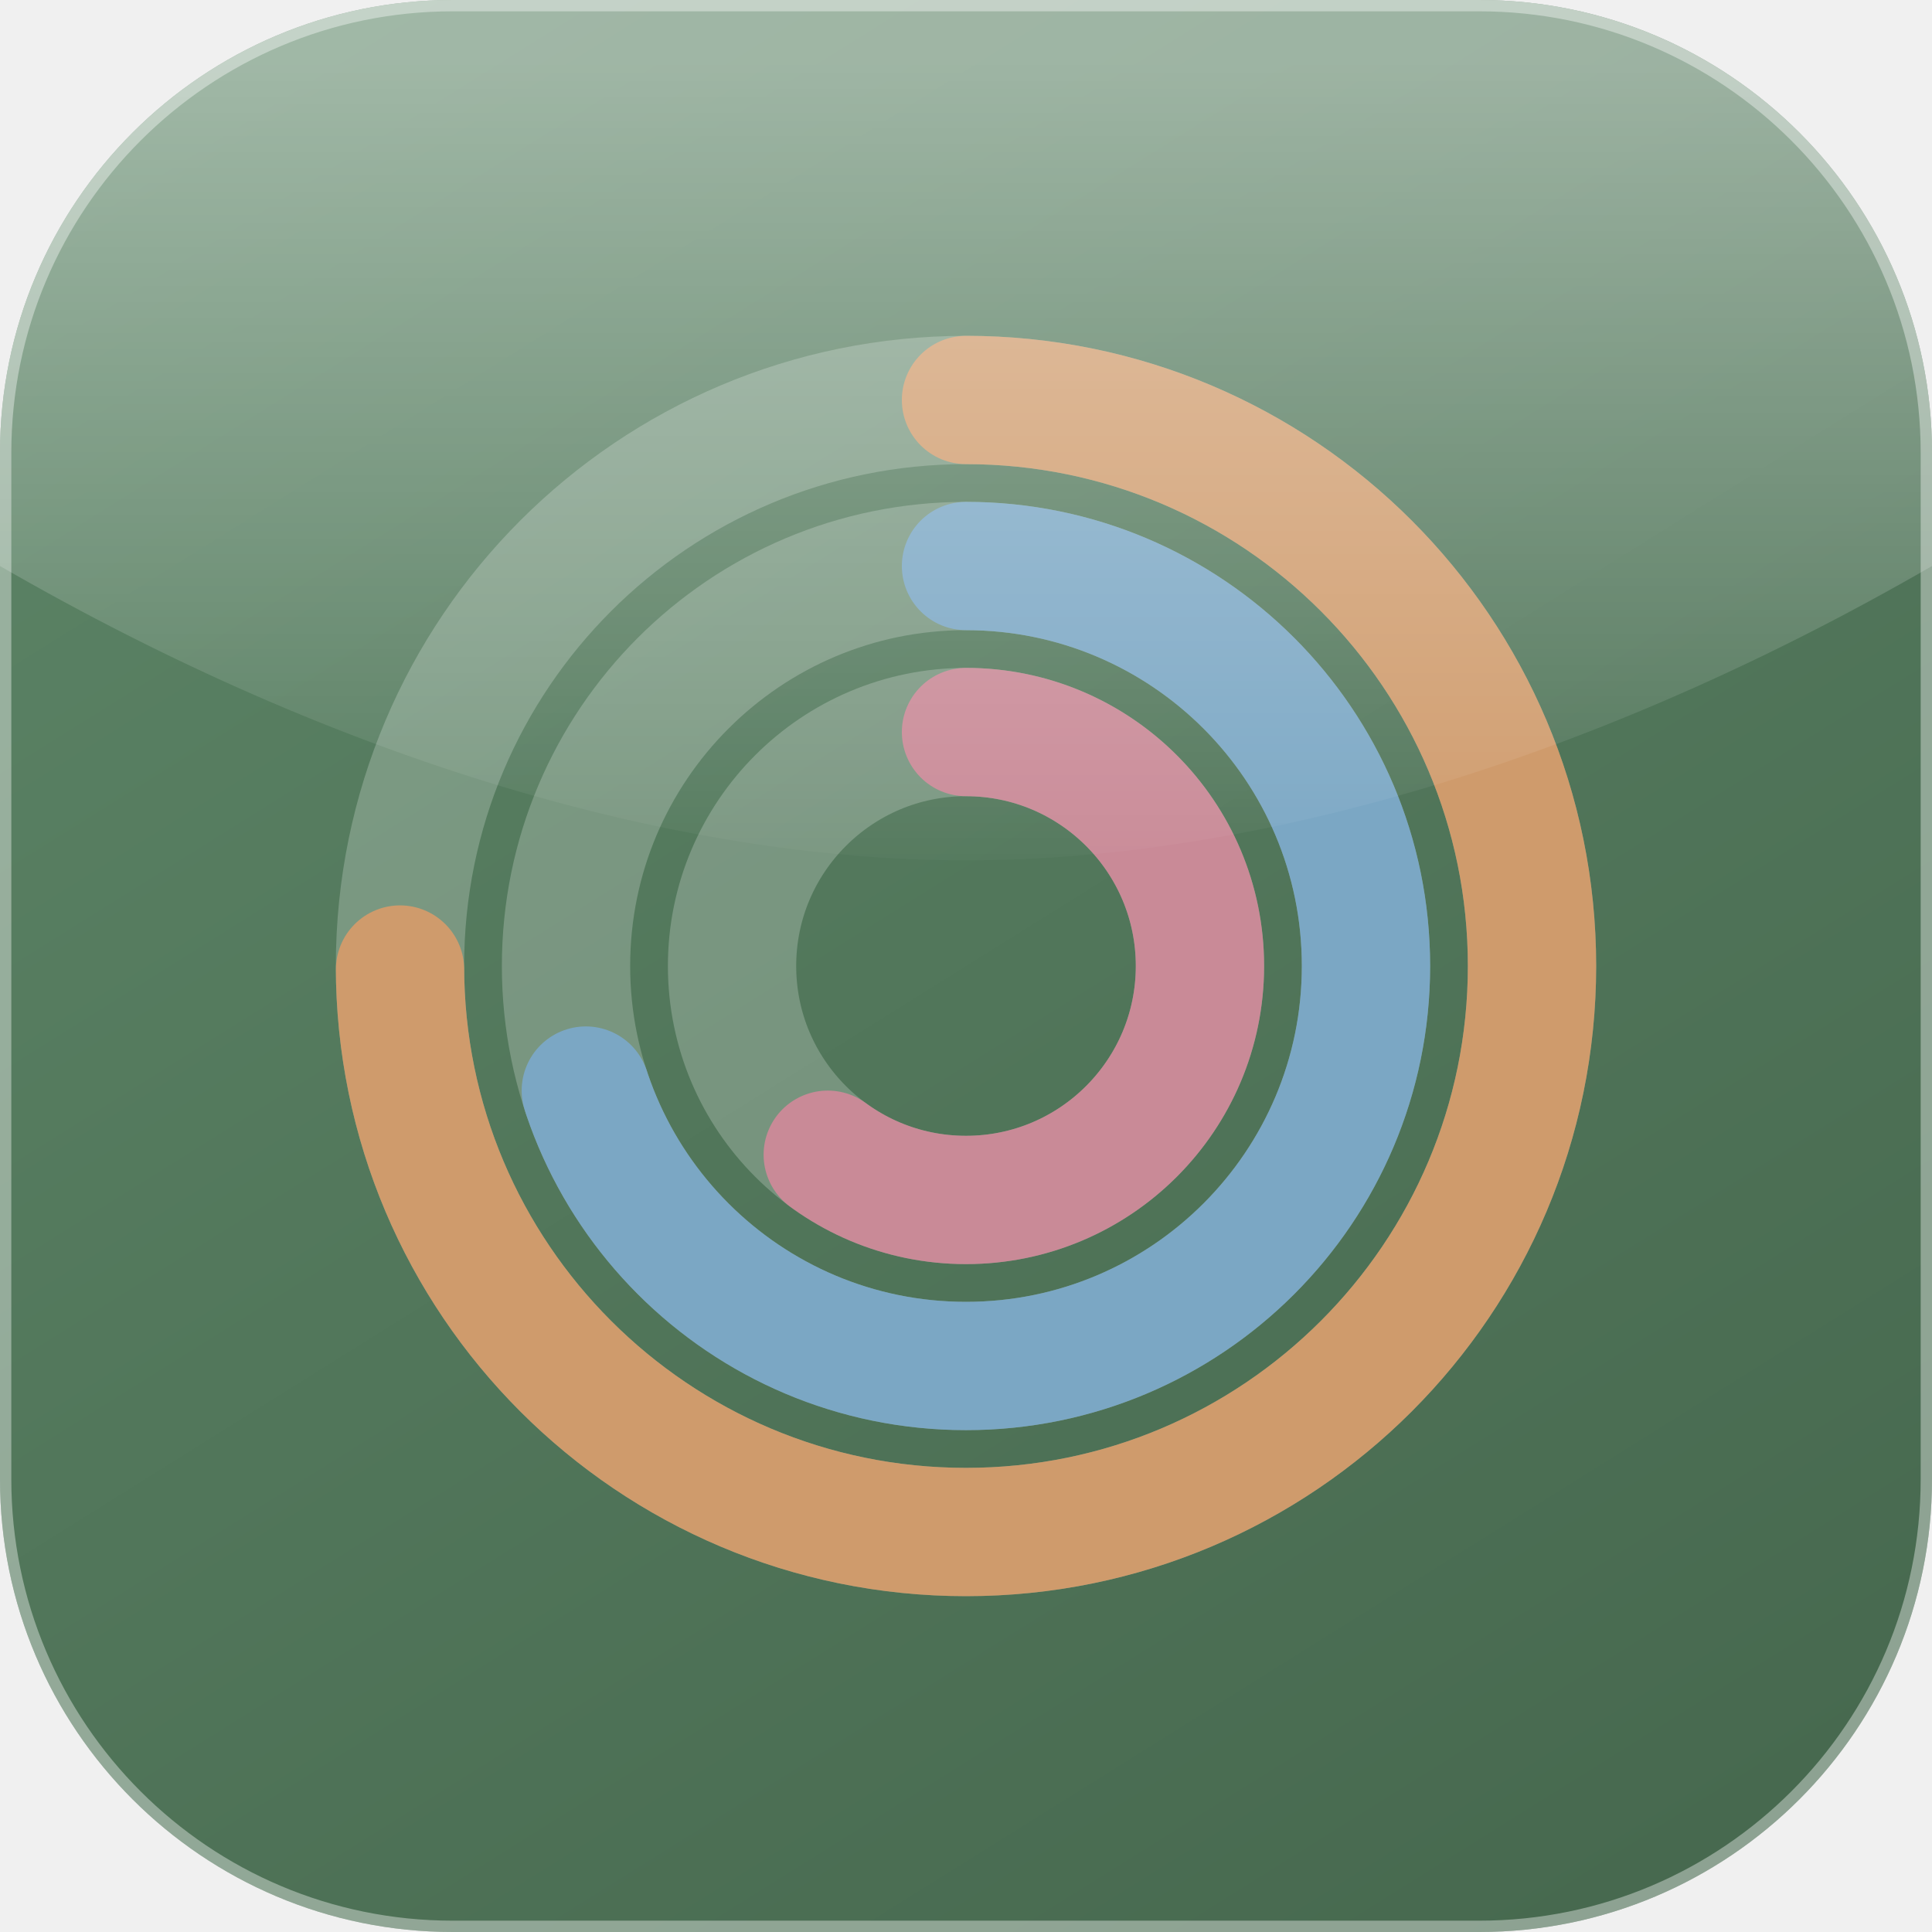
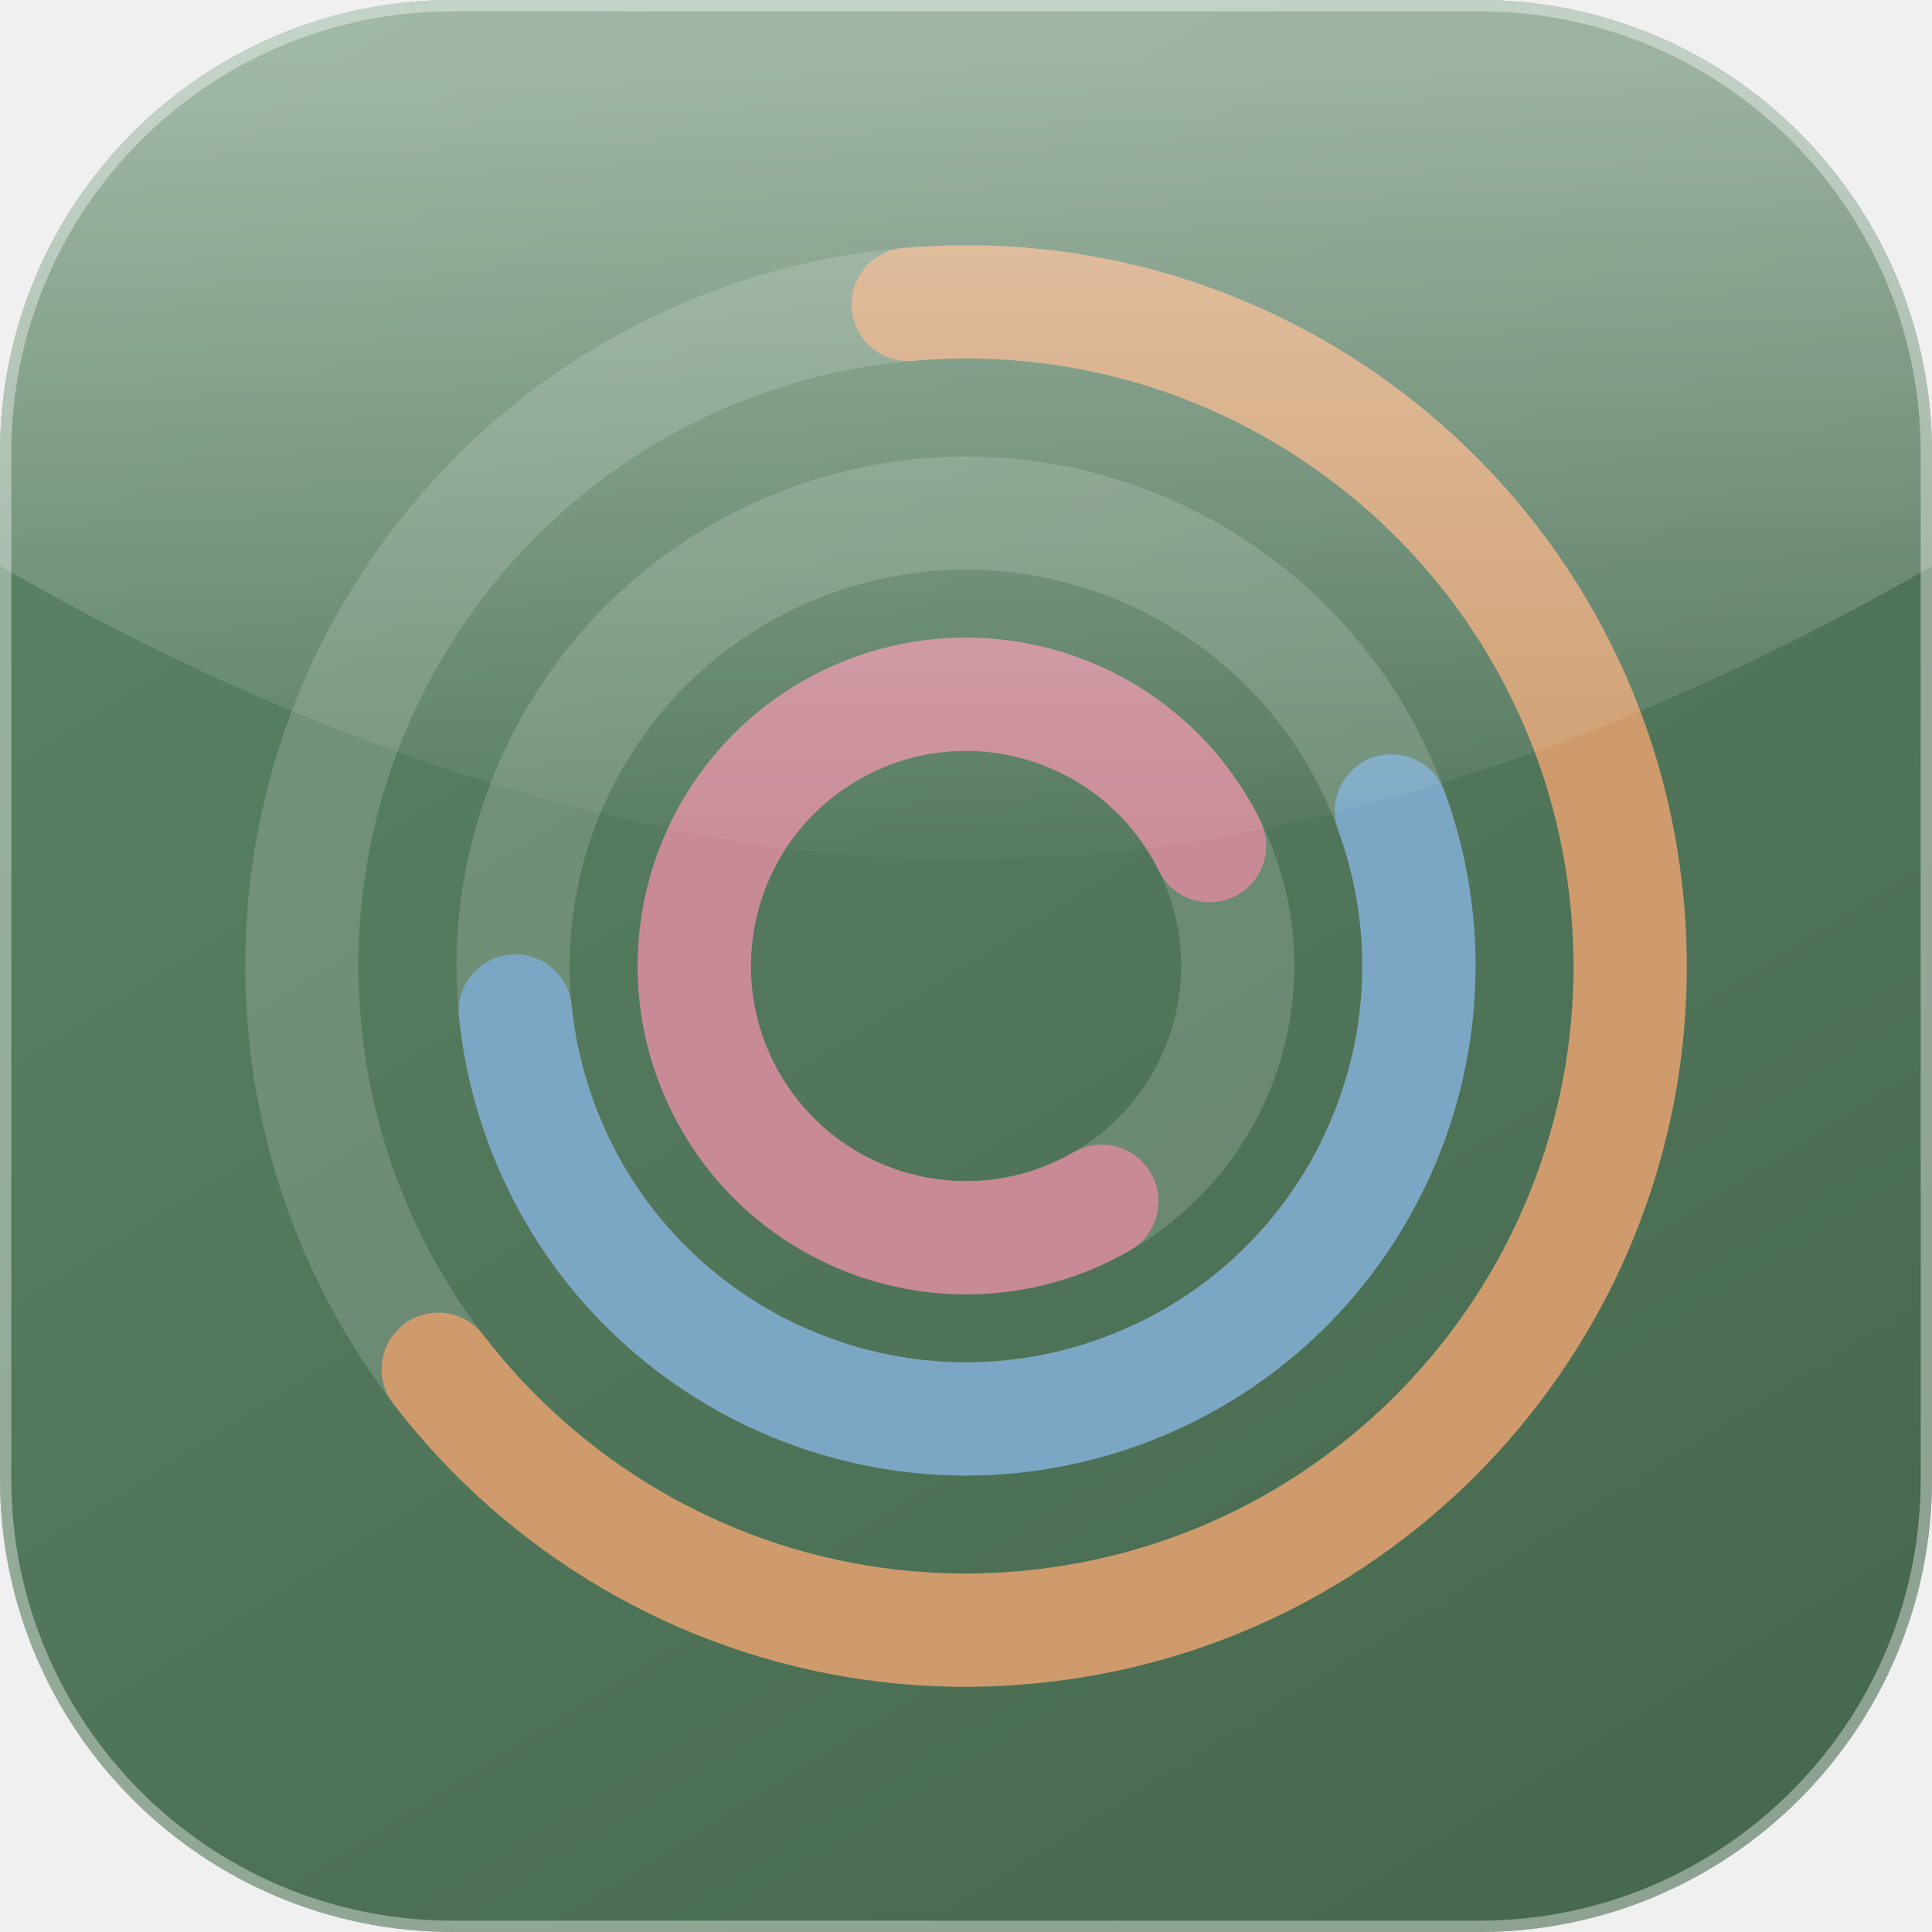
<svg xmlns="http://www.w3.org/2000/svg" width="512" height="512" viewBox="0 0 512 512" fill="none">
  <defs>
    <linearGradient id="tile" x1="96" y1="0" x2="416" y2="512" gradientUnits="userSpaceOnUse">
      <stop offset="0" stop-color="#5C8466" />
      <stop offset="1" stop-color="#47694F" />
    </linearGradient>
    <linearGradient id="specular" x1="256" y1="16" x2="256" y2="240" gradientUnits="userSpaceOnUse">
      <stop offset="0" stop-color="#ffffff" stop-opacity=".42" />
      <stop offset="1" stop-color="#ffffff" stop-opacity="0" />
    </linearGradient>
    <clipPath id="clip">
      <rect width="512" height="512" rx="120" />
    </clipPath>
  </defs>
  <rect width="512" height="512" rx="120" fill="url(#tile)" />
-   <g clip-path="url(#clip)" transform="rotate(-90 256 256)">
-     <g fill="none" stroke-linecap="round">
-       <circle cx="256" cy="256" r="150" stroke="#ffffff" stroke-opacity=".22" stroke-width="34" />
-       <circle cx="256" cy="256" r="150" stroke="#CF9B6C" stroke-width="34" stroke-dasharray="942" stroke-dashoffset="236" />
-       <circle cx="256" cy="256" r="106" stroke="#ffffff" stroke-opacity=".22" stroke-width="34" />
-       <circle cx="256" cy="256" r="106" stroke="#7BA7C4" stroke-width="34" stroke-dasharray="666" stroke-dashoffset="200" />
-       <circle cx="256" cy="256" r="62" stroke="#ffffff" stroke-opacity=".22" stroke-width="34" />
-       <circle cx="256" cy="256" r="62" stroke="#C98A97" stroke-width="34" stroke-dasharray="390" stroke-dashoffset="156" />
+   <g clip-path="url(#clip)" fill="none" stroke-linecap="round" stroke-width="30">
+     <g transform="rotate(-95 256 256)">
+       <circle cx="256" cy="256" r="176" stroke="#ffffff" stroke-opacity=".16" />
+       <circle cx="256" cy="256" r="176" stroke="#CF9B6C" stroke-dasharray="730 376" />
+     </g>
+     <g transform="rotate(-20 256 256)">
+       <circle cx="256" cy="256" r="120" stroke="#ffffff" stroke-opacity=".16" />
+       <circle cx="256" cy="256" r="120" stroke="#7BA7C4" stroke-dasharray="407 347" />
+     </g>
+     <g transform="rotate(60 256 256)">
+       <circle cx="256" cy="256" r="72" stroke="#ffffff" stroke-opacity=".16" />
+       <circle cx="256" cy="256" r="72" stroke="#C98A97" stroke-dasharray="344 109" />
    </g>
  </g>
  <g clip-path="url(#clip)">
    <path d="M0 0h512v150c-90 52-180 78-256 78S90 202 0 150Z" fill="url(#specular)" />
    <rect x="1.5" y="1.5" width="509" height="509" rx="118.5" fill="none" stroke="#ffffff" stroke-opacity=".38" stroke-width="3" />
  </g>
</svg>
